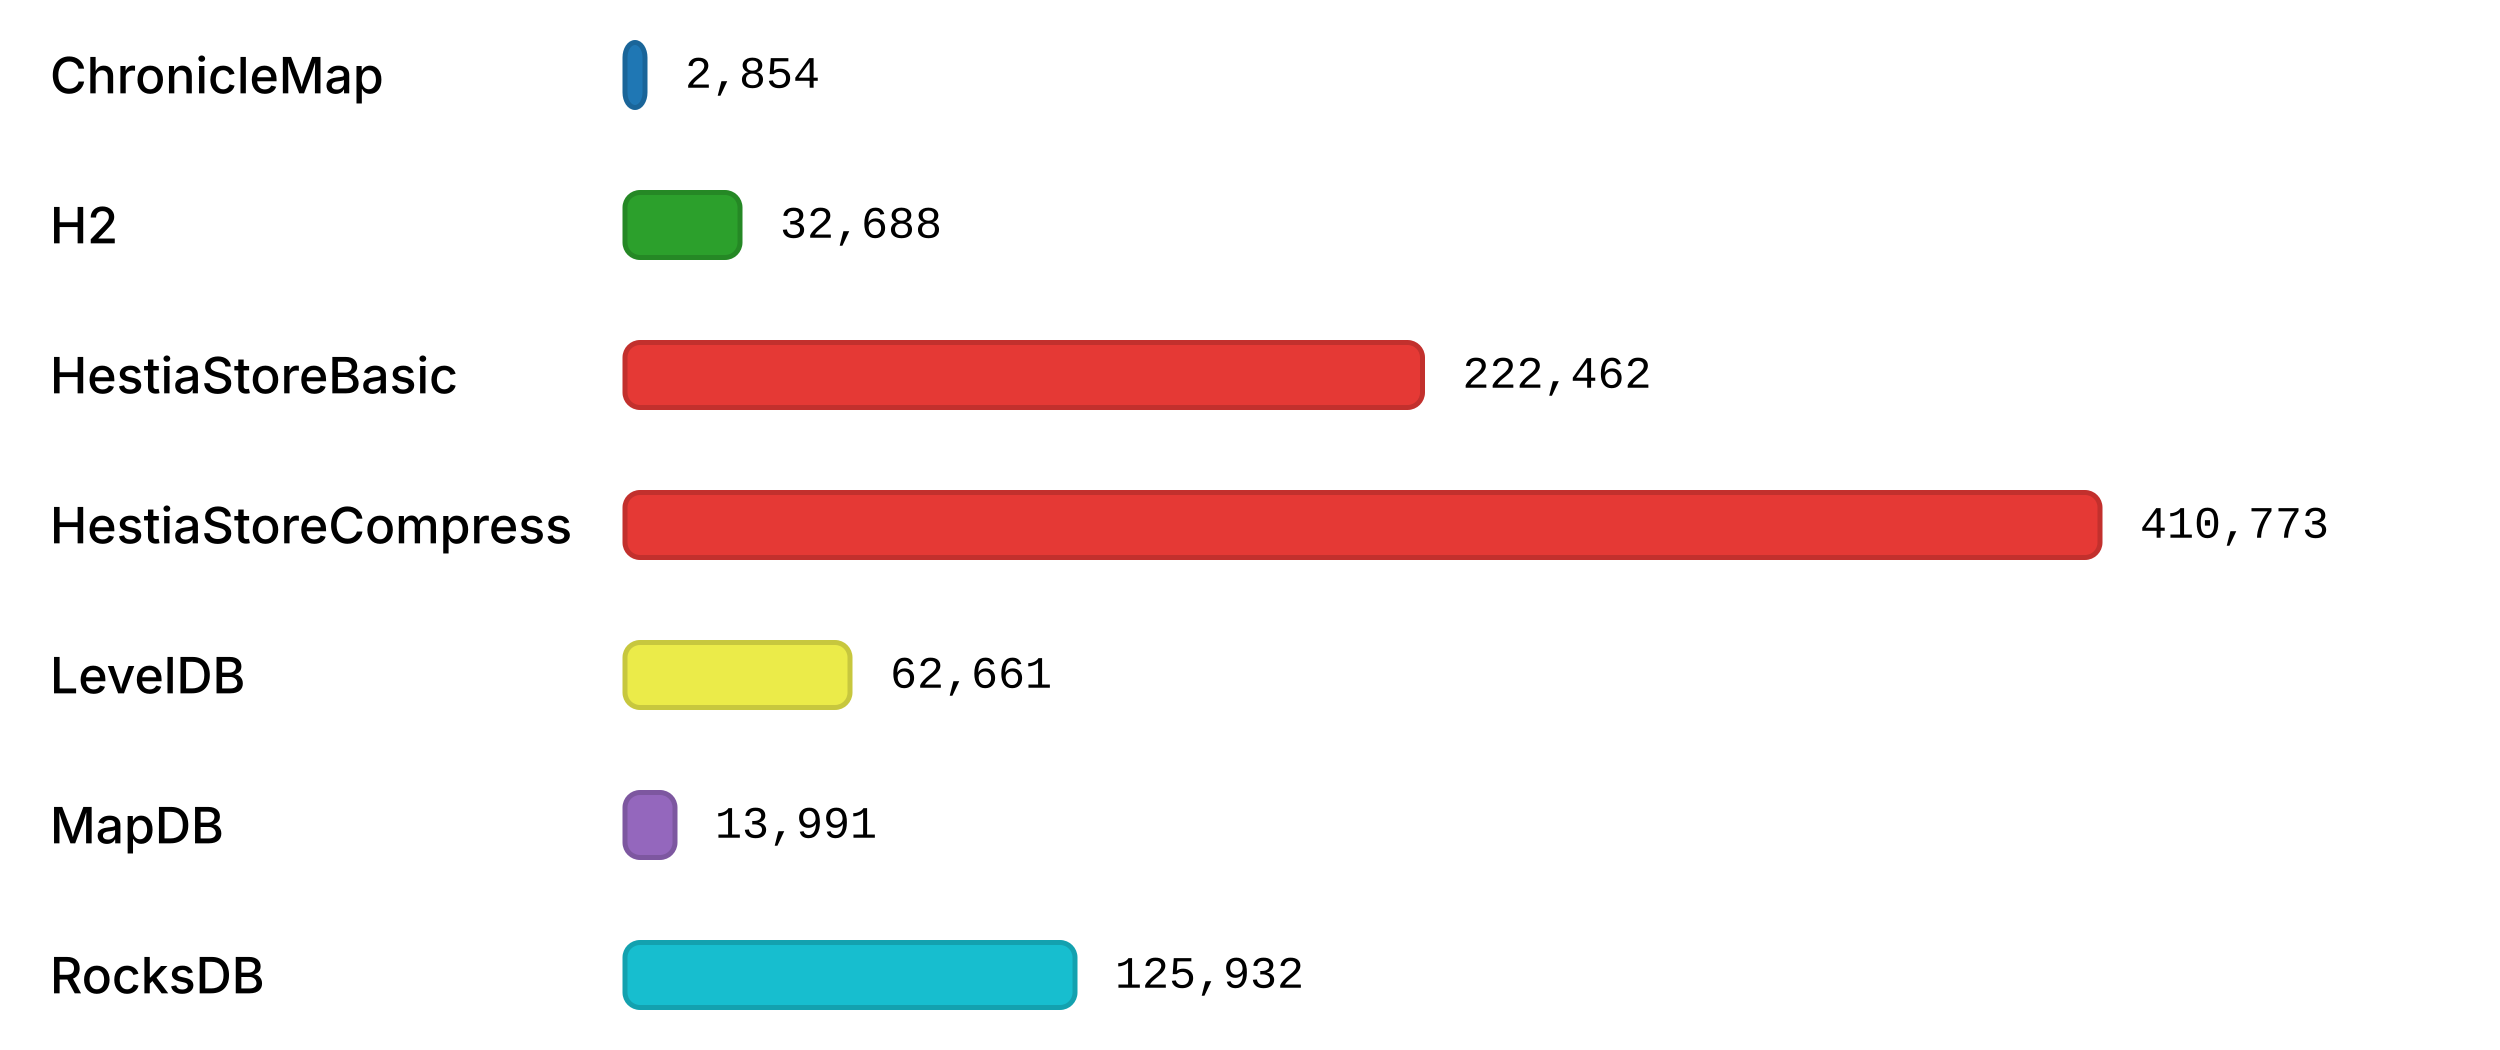
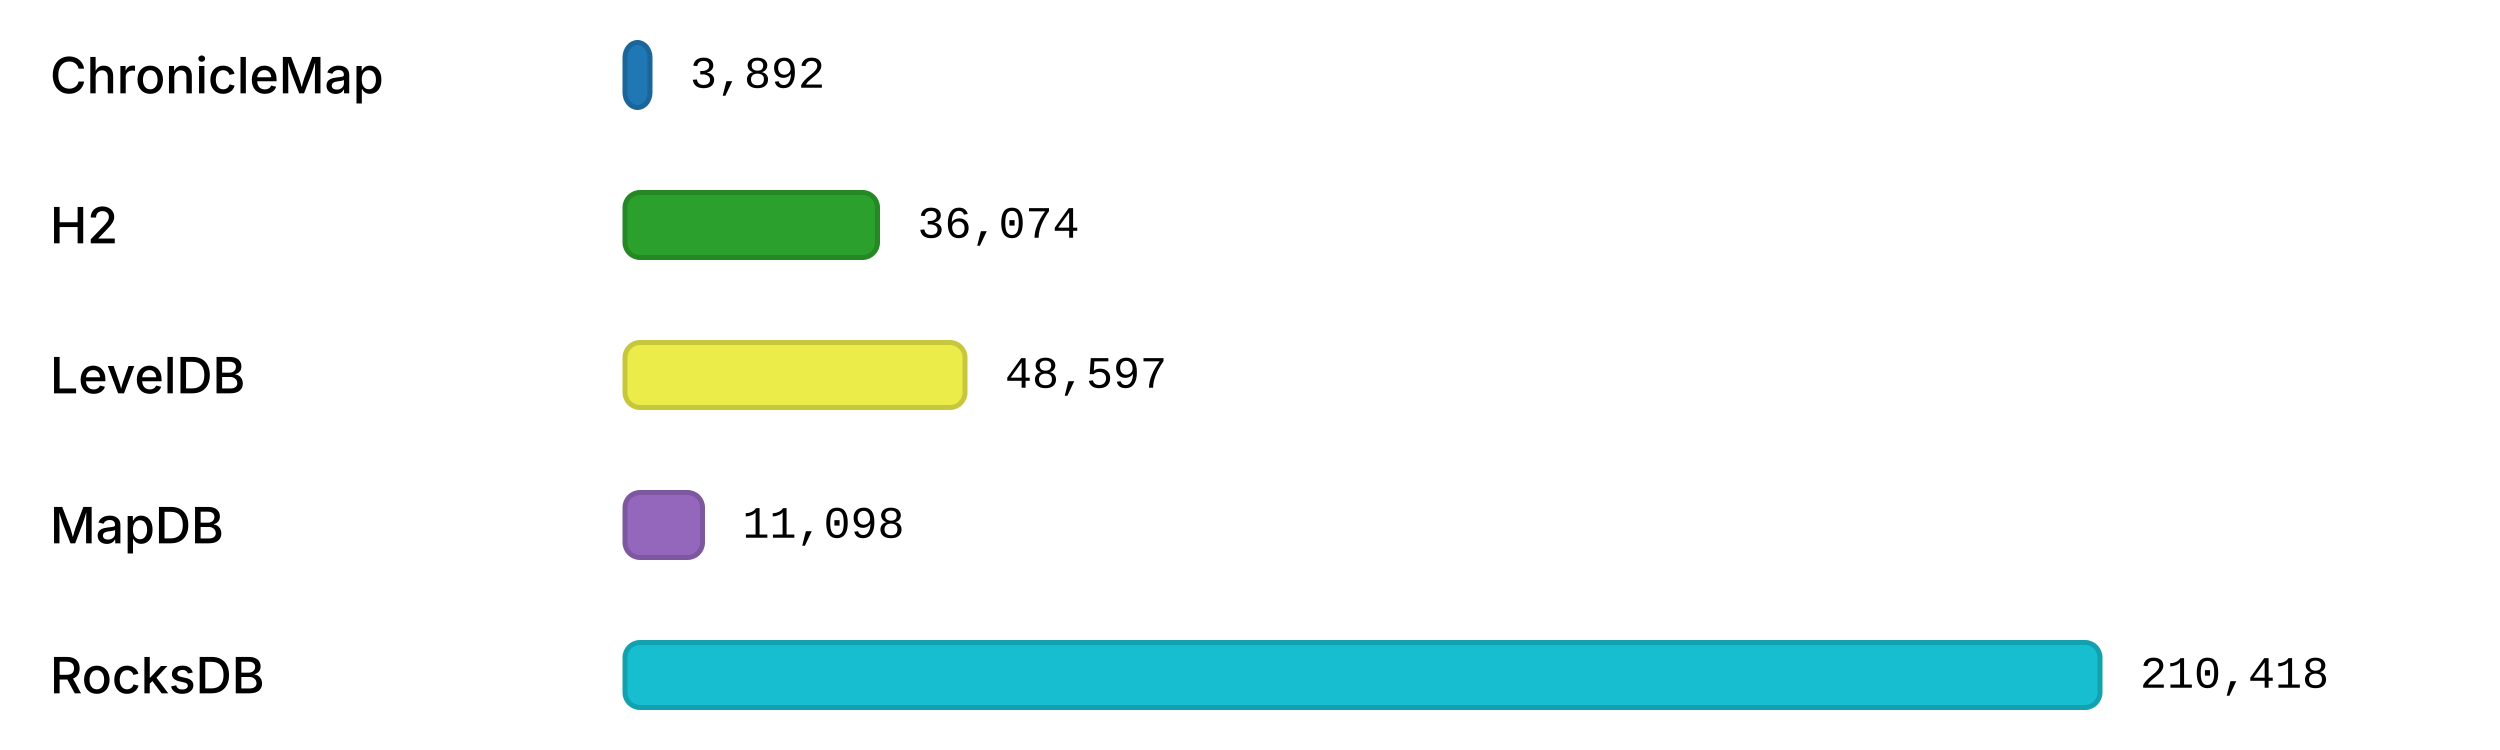
- <svg xmlns="http://www.w3.org/2000/svg" width="1000" height="420" viewBox="0 0 1000 420">
+ <svg xmlns="http://www.w3.org/2000/svg" width="1000" height="300" viewBox="0 0 1000 300">
  <style>
        text { fill: currentColor; dominant-baseline: middle; }
        .label { font: 500 20px "Inter", "Helvetica Neue", Arial, sans-serif; }
        .value { font: 18px "IBM Plex Mono", "Courier New", monospace; }
    </style>
  <rect x="0" y="10" width="1000" height="40" fill="rgba(255,255,255,0.15)" />
  <text class="label" x="20" y="30">ChronicleMap</text>
-   <rect x="250" y="17" width="8" height="26" rx="6" ry="6" fill="#1F77B4" stroke="#1A6599" stroke-width="2" />
-   <text class="value" x="274" y="30">2,854</text>
+   <rect x="250" y="17" width="10" height="26" rx="6" ry="6" fill="#1F77B4" stroke="#1A6599" stroke-width="2" />
+   <text class="value" x="276" y="30">3,892</text>
  <rect x="0" y="70" width="1000" height="40" fill="rgba(255,255,255,0.15)" />
  <text class="label" x="20" y="90">H2</text>
-   <rect x="250" y="77" width="46" height="26" rx="6" ry="6" fill="#2CA02C" stroke="#258825" stroke-width="2" />
-   <text class="value" x="312" y="90">32,688</text>
+   <rect x="250" y="77" width="101" height="26" rx="6" ry="6" fill="#2CA02C" stroke="#258825" stroke-width="2" />
+   <text class="value" x="367" y="90">36,074</text>
  <rect x="0" y="130" width="1000" height="40" fill="rgba(255,255,255,0.15)" />
-   <text class="label" x="20" y="150">HestiaStoreBasic</text>
-   <rect x="250" y="137" width="319" height="26" rx="6" ry="6" fill="#E53935" stroke="#C2302D" stroke-width="2" />
-   <text class="value" x="585" y="150">222,462</text>
+   <text class="label" x="20" y="150">LevelDB</text>
+   <rect x="250" y="137" width="136" height="26" rx="6" ry="6" fill="#ebeb49" stroke="#C7C73E" stroke-width="2" />
+   <text class="value" x="402" y="150">48,597</text>
  <rect x="0" y="190" width="1000" height="40" fill="rgba(255,255,255,0.15)" />
-   <text class="label" x="20" y="210">HestiaStoreCompress</text>
-   <rect x="250" y="197" width="590" height="26" rx="6" ry="6" fill="#E53935" stroke="#C2302D" stroke-width="2" />
-   <text class="value" x="856" y="210">410,773</text>
+   <text class="label" x="20" y="210">MapDB</text>
+   <rect x="250" y="197" width="31" height="26" rx="6" ry="6" fill="#9467BD" stroke="#7D57A0" stroke-width="2" />
+   <text class="value" x="297" y="210">11,098</text>
  <rect x="0" y="250" width="1000" height="40" fill="rgba(255,255,255,0.15)" />
-   <text class="label" x="20" y="270">LevelDB</text>
-   <rect x="250" y="257" width="90" height="26" rx="6" ry="6" fill="#ebeb49" stroke="#C7C73E" stroke-width="2" />
-   <text class="value" x="356" y="270">62,661</text>
-   <rect x="0" y="310" width="1000" height="40" fill="rgba(255,255,255,0.15)" />
-   <text class="label" x="20" y="330">MapDB</text>
-   <rect x="250" y="317" width="20" height="26" rx="6" ry="6" fill="#9467BD" stroke="#7D57A0" stroke-width="2" />
-   <text class="value" x="286" y="330">13,991</text>
-   <rect x="0" y="370" width="1000" height="40" fill="rgba(255,255,255,0.15)" />
-   <text class="label" x="20" y="390">RocksDB</text>
-   <rect x="250" y="377" width="180" height="26" rx="6" ry="6" fill="#17BECF" stroke="#13A1AF" stroke-width="2" />
-   <text class="value" x="446" y="390">125,932</text>
+   <text class="label" x="20" y="270">RocksDB</text>
+   <rect x="250" y="257" width="590" height="26" rx="6" ry="6" fill="#17BECF" stroke="#13A1AF" stroke-width="2" />
+   <text class="value" x="856" y="270">210,418</text>
</svg>
